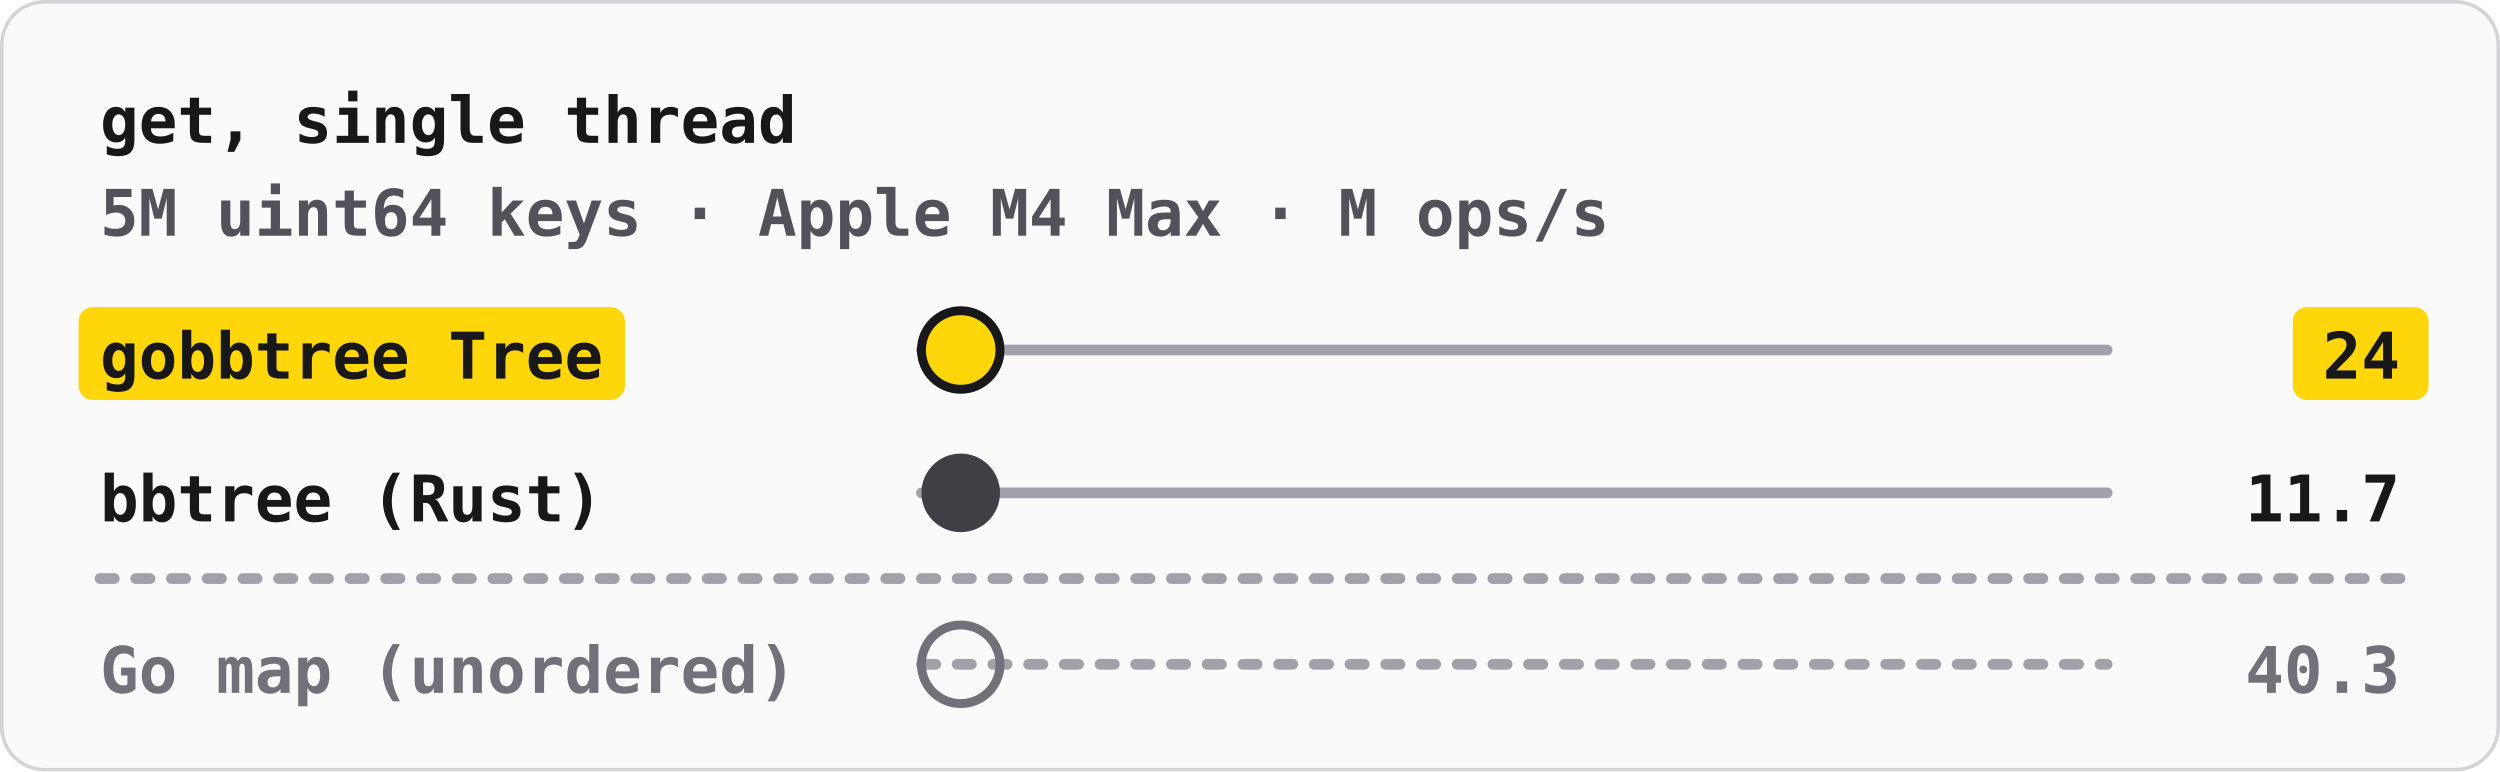
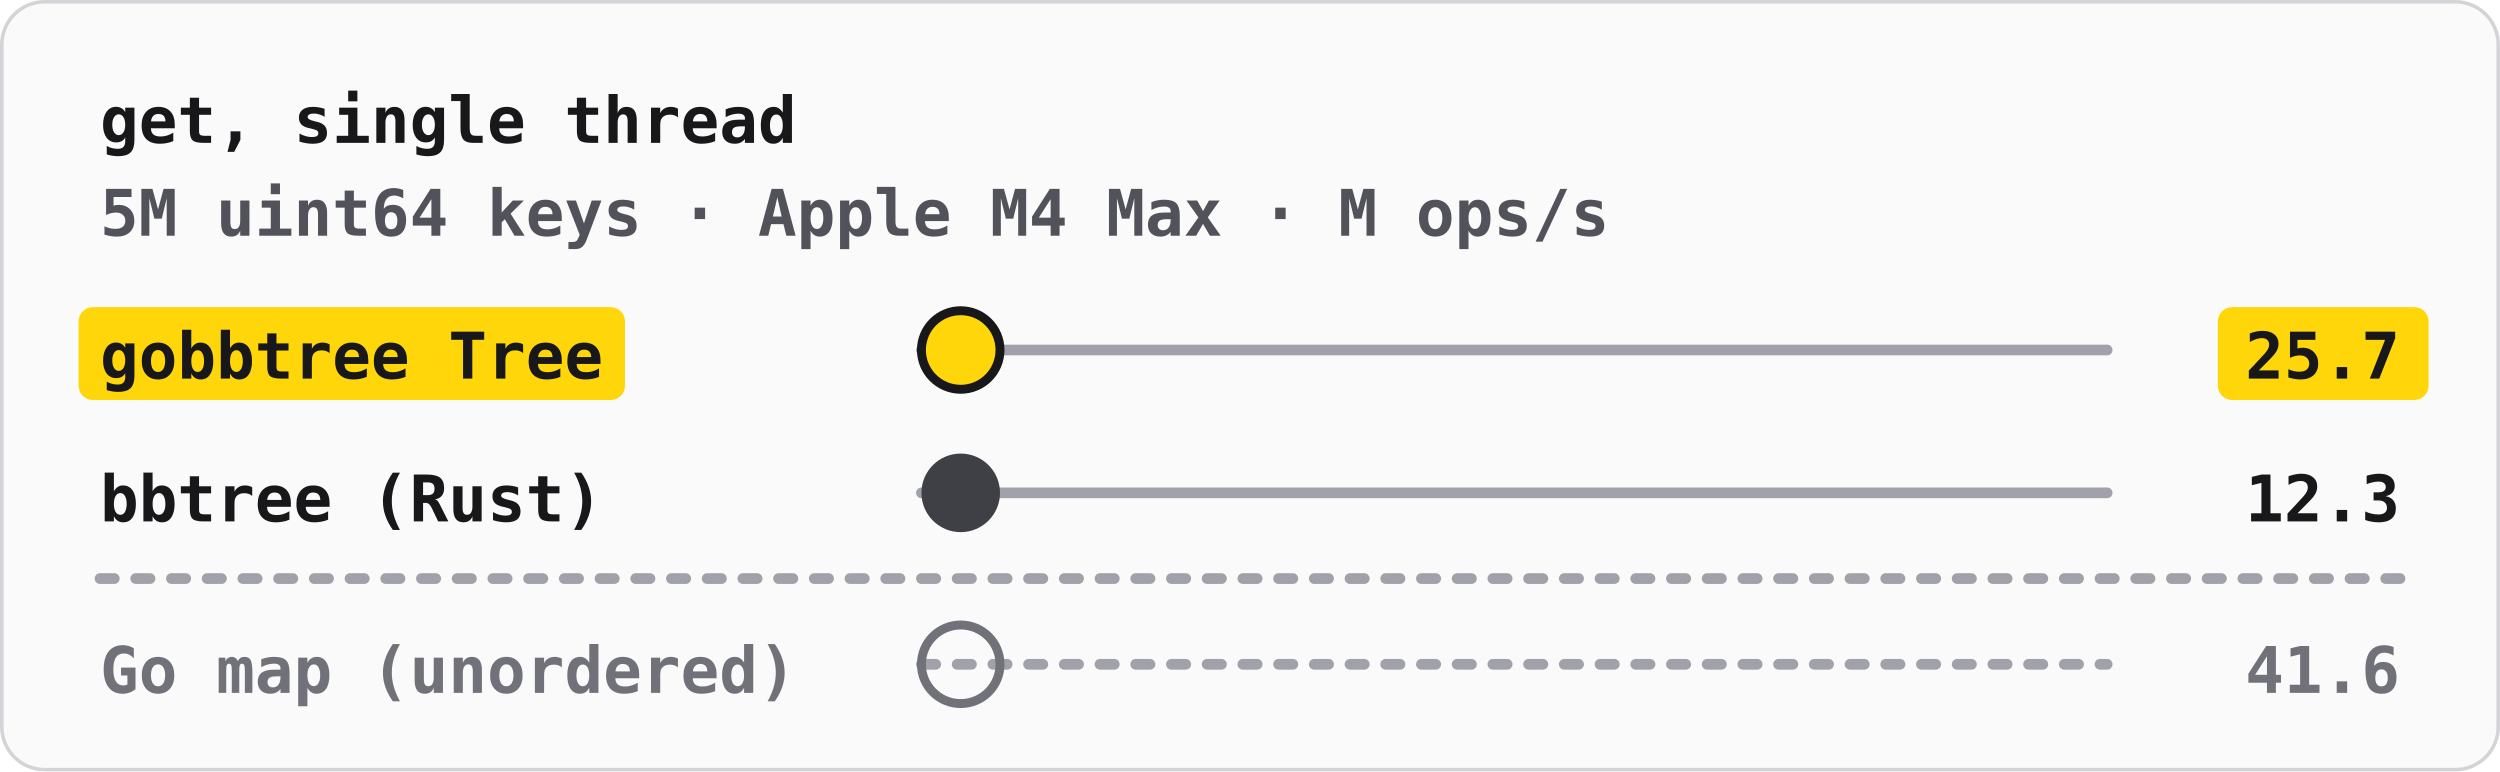
- <svg xmlns="http://www.w3.org/2000/svg" width="700" height="216" viewBox="0 0 700 216" role="img" aria-label="Get on 5M mixed uint64 keys, one thread, Apple M4 Max, in million operations per second: gobbtree Tree 24, bbtree (Rust) 11.7; Go map, unordered, 40.3.">
+ <svg xmlns="http://www.w3.org/2000/svg" width="700" height="216" viewBox="0 0 700 216" role="img" aria-label="Get on 5M mixed uint64 keys, one thread, Apple M4 Max, in million operations per second: gobbtree Tree 25.7, bbtree (Rust) 12.3; Go map, unordered, 41.6.">
  <style>
    text { font-family: ui-monospace, SFMono-Regular, Menlo, Consolas, monospace; font-size: 18px; font-weight: 600; fill: #18181b; }
    .title { font-weight: 800; }
    .muted { fill: #52525b; }
    .faint { fill: #71717a; }
    .ours { font-weight: 800; }
    .value { text-anchor: end; }
    .highlight { fill: #ffd60a; }
    .track { stroke: #a1a1aa; stroke-width: 3; stroke-linecap: round; }
    .dashed { stroke-dasharray: 4 6; }
    .ball { animation: bounce linear infinite alternate; }
    @keyframes bounce { to { transform: translateX(310px); } }
  </style>
  <rect x="0.5" y="0.5" width="699" height="215" rx="12" fill="#fafafa" stroke="#d4d4d8" />
  <text class="title" x="28" y="40">get, single thread</text>
  <text class="muted" x="28" y="66">5M uint64 keys · Apple M4 Max · M ops/s</text>
  <rect class="highlight" x="22" y="86" width="153" height="26" rx="4" />
-   <rect class="highlight" x="642" y="86" width="38" height="26" rx="4" />
+   <rect class="highlight" x="621" y="86" width="59" height="26" rx="4" />
  <text class="ours" x="28" y="106">gobbtree Tree</text>
  <line class="track" x1="258" y1="98" x2="590" y2="98" />
  <circle class="ball" cx="269" cy="98" r="11" fill="#ffd60a" stroke="#18181b" stroke-width="2.5" style="animation-duration: 0.60s" />
-   <text class="ours value" x="672" y="106">24</text>
+   <text class="ours value" x="672" y="106">25.7</text>
  <text x="28" y="146">bbtree (Rust)</text>
  <line class="track" x1="258" y1="138" x2="590" y2="138" />
-   <circle class="ball" cx="269" cy="138" r="11" fill="#3f3f46" style="animation-duration: 1.23s" />
-   <text class="value" x="672" y="146">11.7</text>
+   <circle class="ball" cx="269" cy="138" r="11" fill="#3f3f46" style="animation-duration: 1.25s" />
+   <text class="value" x="672" y="146">12.3</text>
  <line class="track dashed" x1="28" y1="162" x2="672" y2="162" stroke-width="1.5" />
  <text class="faint" x="28" y="194">Go map (unordered)</text>
  <line class="track dashed" x1="258" y1="186" x2="590" y2="186" />
-   <circle class="ball" cx="269" cy="186" r="11" fill="none" stroke="#71717a" stroke-width="2.5" style="animation-duration: 0.36s" />
-   <text class="faint value" x="672" y="194">40.3</text>
+   <circle class="ball" cx="269" cy="186" r="11" fill="none" stroke="#71717a" stroke-width="2.5" style="animation-duration: 0.37s" />
+   <text class="faint value" x="672" y="194">41.6</text>
</svg>
